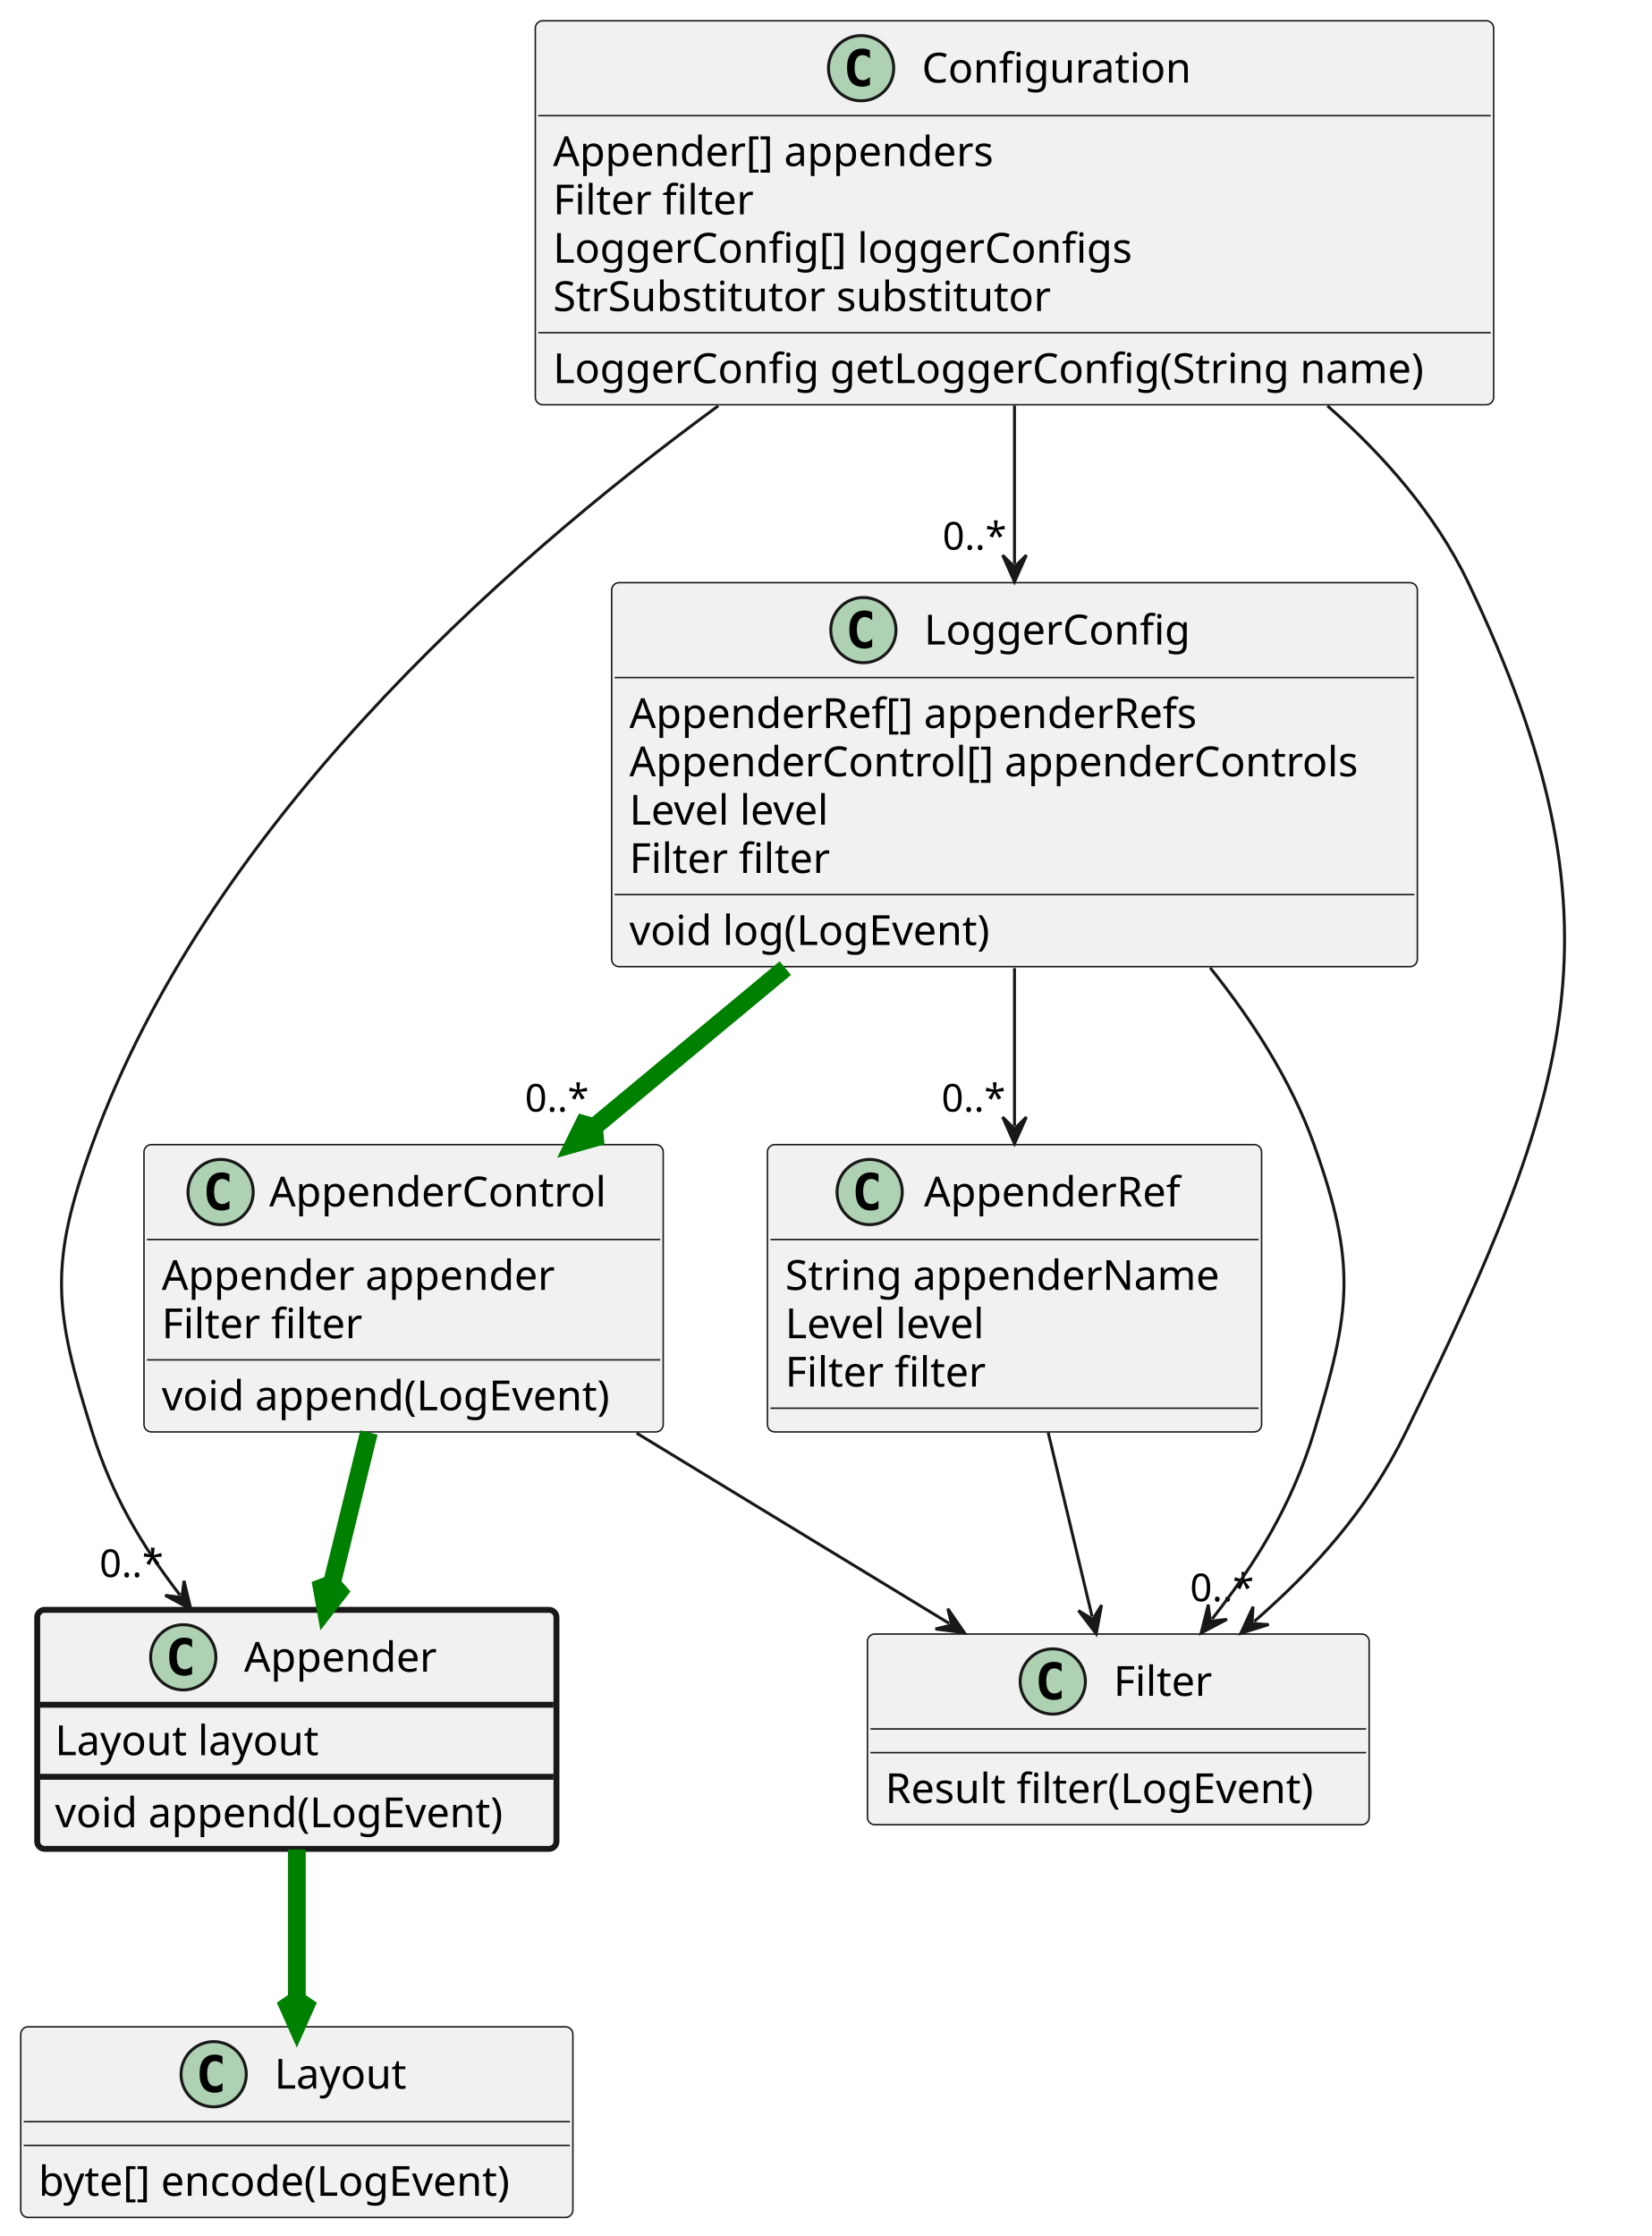
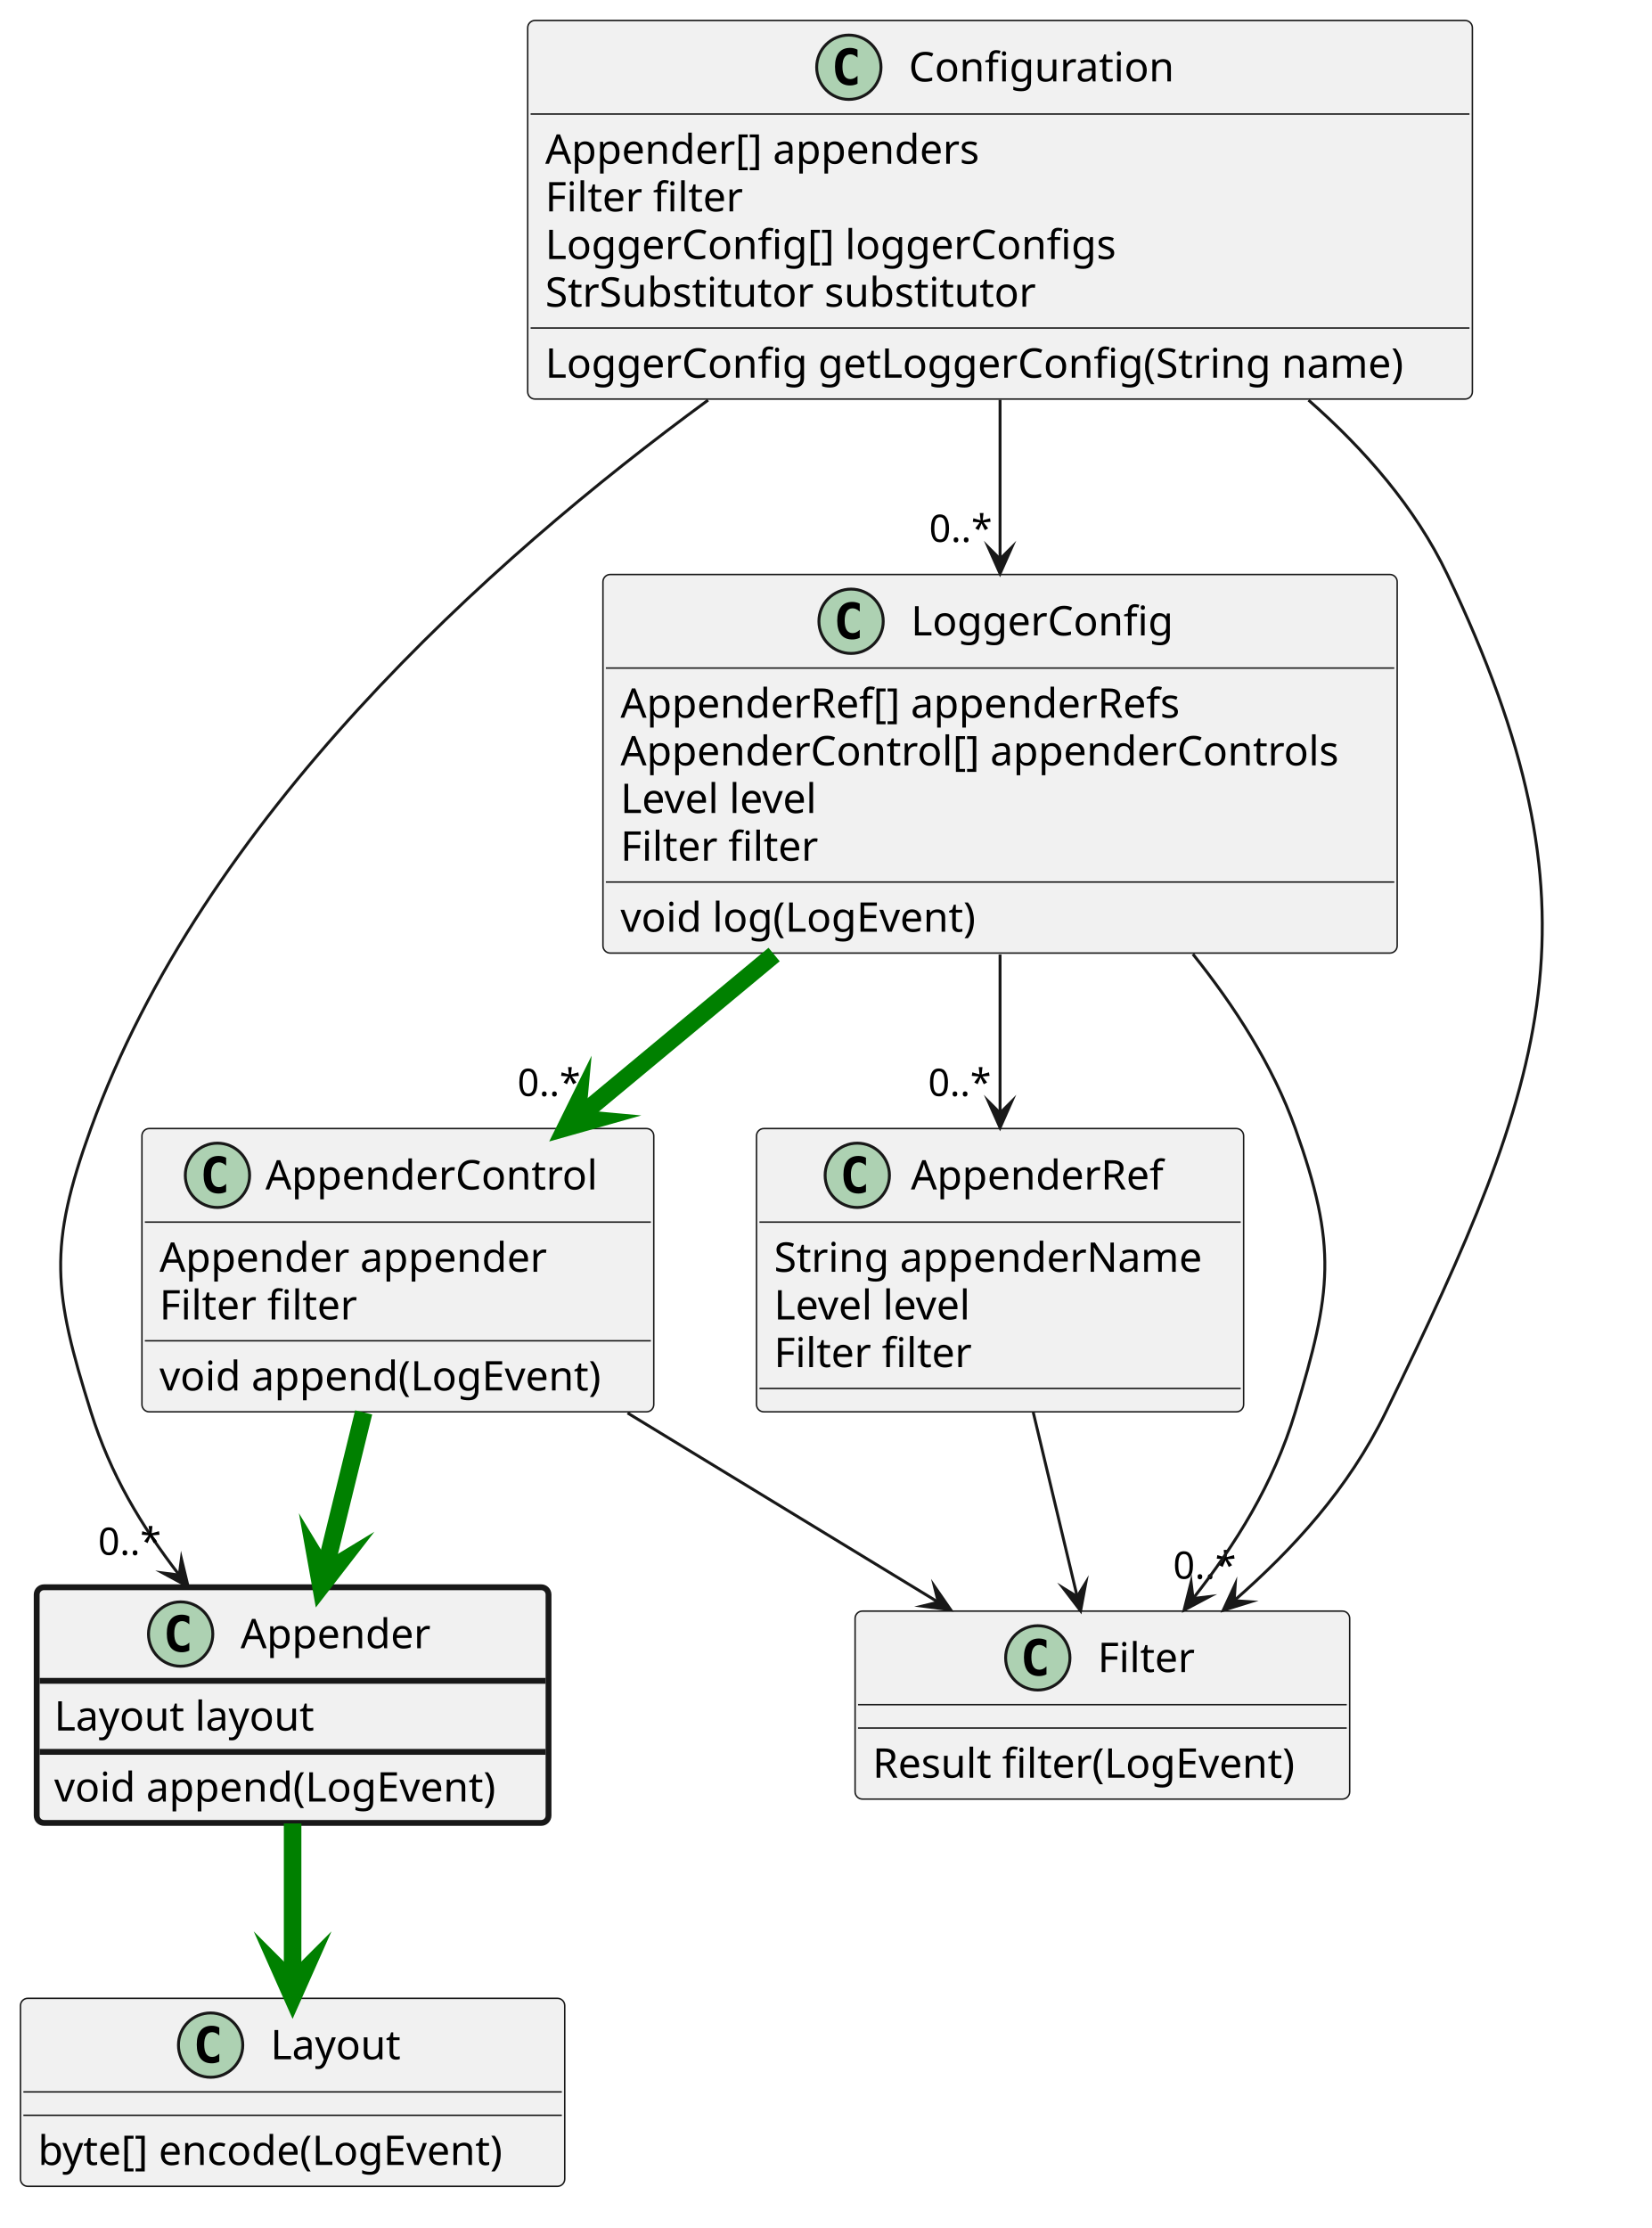
- <svg xmlns="http://www.w3.org/2000/svg" contentStyleType="text/css" data-diagram-type="CLASS" height="754px" preserveAspectRatio="none" style="width:557px;height:754px;background:#FFFFFF;" version="1.1" viewBox="0 0 557 754" width="557px" zoomAndPan="magnify">
+ <svg xmlns="http://www.w3.org/2000/svg" contentStyleType="text/css" data-diagram-type="CLASS" height="762px" preserveAspectRatio="none" style="width:565px;height:762px;background:#FFFFFF;" version="1.1" viewBox="0 0 565 762" width="565px" zoomAndPan="magnify">
  <defs />
  <g>
-     <g class="entity" data-qualified-name="Configuration" data-source-line="1" id="ent0002">
+     <g class="entity" data-qualified-name="Configuration" data-source-line="1" id="ent0001">
      <rect fill="#F1F1F1" height="129.484" rx="2.5" ry="2.5" style="stroke:#181818;stroke-width:0.5;" width="323.151" x="180.51" y="7" />
      <ellipse cx="290.363" cy="23" fill="#ADD1B2" rx="11" ry="11" style="stroke:#181818;stroke-width:1;" />
      <path d="M293.332,28.641 Q292.754,28.938 292.113,29.078 Q291.473,29.234 290.77,29.234 Q288.27,29.234 286.942,27.594 Q285.629,25.938 285.629,22.812 Q285.629,19.688 286.942,18.031 Q288.27,16.375 290.77,16.375 Q291.473,16.375 292.113,16.531 Q292.77,16.688 293.332,16.984 L293.332,19.703 Q292.707,19.125 292.113,18.859 Q291.52,18.578 290.895,18.578 Q289.551,18.578 288.863,19.656 Q288.176,20.719 288.176,22.812 Q288.176,24.906 288.863,25.984 Q289.551,27.047 290.895,27.047 Q291.52,27.047 292.113,26.781 Q292.707,26.5 293.332,25.922 L293.332,28.641 Z " fill="#000000" />
      <text fill="#000000" font-family="sans-serif" font-size="14" lengthAdjust="spacing" textLength="94.944" x="310.863" y="27.847">Configuration</text>
      <line style="stroke:#181818;stroke-width:0.5;" x1="181.51" x2="502.661" y1="39" y2="39" />
      <text fill="#000000" font-family="sans-serif" font-size="14" lengthAdjust="spacing" textLength="157.856" x="186.51" y="55.995">Appender[] appenders</text>
      <text fill="#000000" font-family="sans-serif" font-size="14" lengthAdjust="spacing" textLength="72.707" x="186.51" y="72.292">Filter filter</text>
      <text fill="#000000" font-family="sans-serif" font-size="14" lengthAdjust="spacing" textLength="205.611" x="186.51" y="88.589">LoggerConfig[] loggerConfigs</text>
      <text fill="#000000" font-family="sans-serif" font-size="14" lengthAdjust="spacing" textLength="177.974" x="186.51" y="104.886">StrSubstitutor substitutor</text>
      <line style="stroke:#181818;stroke-width:0.5;" x1="181.51" x2="502.661" y1="112.188" y2="112.188" />
      <text fill="#000000" font-family="sans-serif" font-size="14" lengthAdjust="spacing" textLength="311.151" x="186.51" y="129.183">LoggerConfig getLoggerConfig(String name)</text>
    </g>
-     <g class="entity" data-qualified-name="Filter" data-source-line="9" id="ent0003">
+     <g class="entity" data-qualified-name="Filter" data-source-line="9" id="ent0002">
      <rect fill="#F1F1F1" height="64.297" rx="2.5" ry="2.5" style="stroke:#181818;stroke-width:0.5;" width="169.185" x="292.5" y="551.01" />
      <ellipse cx="354.998" cy="567.01" fill="#ADD1B2" rx="11" ry="11" style="stroke:#181818;stroke-width:1;" />
      <path d="M357.966,572.651 Q357.388,572.947 356.748,573.088 Q356.107,573.244 355.404,573.244 Q352.904,573.244 351.576,571.604 Q350.263,569.947 350.263,566.822 Q350.263,563.697 351.576,562.041 Q352.904,560.385 355.404,560.385 Q356.107,560.385 356.748,560.541 Q357.404,560.697 357.966,560.994 L357.966,563.713 Q357.341,563.135 356.748,562.869 Q356.154,562.588 355.529,562.588 Q354.185,562.588 353.498,563.666 Q352.81,564.729 352.81,566.822 Q352.81,568.916 353.498,569.994 Q354.185,571.057 355.529,571.057 Q356.154,571.057 356.748,570.791 Q357.341,570.51 357.966,569.932 L357.966,572.651 Z " fill="#000000" />
      <text fill="#000000" font-family="sans-serif" font-size="14" lengthAdjust="spacing" textLength="35.69" x="375.498" y="571.857">Filter</text>
      <line style="stroke:#181818;stroke-width:0.5;" x1="293.5" x2="460.685" y1="583.01" y2="583.01" />
      <line style="stroke:#181818;stroke-width:0.5;" x1="293.5" x2="460.685" y1="591.01" y2="591.01" />
      <text fill="#000000" font-family="sans-serif" font-size="14" lengthAdjust="spacing" textLength="157.185" x="298.5" y="608.005">Result filter(LogEvent)</text>
    </g>
-     <g class="entity" data-qualified-name="Appender" data-source-line="11" id="ent0005">
+     <g class="entity" data-qualified-name="Appender" data-source-line="11" id="ent0004">
      <rect fill="#F1F1F1" height="80.594" rx="2.5" ry="2.5" style="stroke:#181818;stroke-width:2;" width="175.085" x="12.55" y="542.86" />
      <ellipse cx="61.796" cy="558.86" fill="#ADD1B2" rx="11" ry="11" style="stroke:#181818;stroke-width:1;" />
      <path d="M64.765,564.501 Q64.187,564.798 63.546,564.938 Q62.906,565.094 62.202,565.094 Q59.702,565.094 58.374,563.454 Q57.062,561.798 57.062,558.673 Q57.062,555.548 58.374,553.891 Q59.702,552.235 62.202,552.235 Q62.906,552.235 63.546,552.391 Q64.202,552.548 64.765,552.844 L64.765,555.563 Q64.14,554.985 63.546,554.719 Q62.952,554.438 62.327,554.438 Q60.984,554.438 60.296,555.516 Q59.609,556.579 59.609,558.673 Q59.609,560.766 60.296,561.844 Q60.984,562.907 62.327,562.907 Q62.952,562.907 63.546,562.641 Q64.14,562.36 64.765,561.782 L64.765,564.501 Z " fill="#000000" />
      <text fill="#000000" font-family="sans-serif" font-size="14" lengthAdjust="spacing" textLength="68.093" x="82.296" y="563.707">Appender</text>
      <line style="stroke:#181818;stroke-width:2;" x1="13.55" x2="186.635" y1="574.86" y2="574.86" />
      <text fill="#000000" font-family="sans-serif" font-size="14" lengthAdjust="spacing" textLength="95.724" x="18.55" y="591.855">Layout layout</text>
      <line style="stroke:#181818;stroke-width:2;" x1="13.55" x2="186.635" y1="599.157" y2="599.157" />
      <text fill="#000000" font-family="sans-serif" font-size="14" lengthAdjust="spacing" textLength="163.085" x="18.55" y="616.152">void append(LogEvent)</text>
    </g>
-     <g class="entity" data-qualified-name="LoggerConfig" data-source-line="13" id="ent0007">
+     <g class="entity" data-qualified-name="LoggerConfig" data-source-line="13" id="ent0006">
      <rect fill="#F1F1F1" height="129.484" rx="2.5" ry="2.5" style="stroke:#181818;stroke-width:0.5;" width="271.684" x="206.25" y="196.48" />
      <ellipse cx="291.128" cy="212.48" fill="#ADD1B2" rx="11" ry="11" style="stroke:#181818;stroke-width:1;" />
      <path d="M294.097,218.121 Q293.519,218.417 292.878,218.558 Q292.238,218.714 291.535,218.714 Q289.035,218.714 287.707,217.074 Q286.394,215.417 286.394,212.292 Q286.394,209.167 287.707,207.511 Q289.035,205.855 291.535,205.855 Q292.238,205.855 292.878,206.011 Q293.535,206.167 294.097,206.464 L294.097,209.183 Q293.472,208.605 292.878,208.339 Q292.285,208.058 291.66,208.058 Q290.316,208.058 289.628,209.136 Q288.941,210.199 288.941,212.292 Q288.941,214.386 289.628,215.464 Q290.316,216.527 291.66,216.527 Q292.285,216.527 292.878,216.261 Q293.472,215.98 294.097,215.402 L294.097,218.121 Z " fill="#000000" />
      <text fill="#000000" font-family="sans-serif" font-size="14" lengthAdjust="spacing" textLength="93.427" x="311.628" y="217.327">LoggerConfig</text>
      <line style="stroke:#181818;stroke-width:0.5;" x1="207.25" x2="476.934" y1="228.48" y2="228.48" />
      <text fill="#000000" font-family="sans-serif" font-size="14" lengthAdjust="spacing" textLength="204.394" x="212.25" y="245.475">AppenderRef[] appenderRefs</text>
      <text fill="#000000" font-family="sans-serif" font-size="14" lengthAdjust="spacing" textLength="259.684" x="212.25" y="261.772">AppenderControl[] appenderControls</text>
      <text fill="#000000" font-family="sans-serif" font-size="14" lengthAdjust="spacing" textLength="74.942" x="212.25" y="278.069">Level level</text>
      <text fill="#000000" font-family="sans-serif" font-size="14" lengthAdjust="spacing" textLength="72.707" x="212.25" y="294.366">Filter filter</text>
      <line style="stroke:#181818;stroke-width:0.5;" x1="207.25" x2="476.934" y1="301.668" y2="301.668" />
      <text fill="#000000" font-family="sans-serif" font-size="14" lengthAdjust="spacing" textLength="131.701" x="212.25" y="318.663">void log(LogEvent)</text>
    </g>
-     <g class="entity" data-qualified-name="Layout" data-source-line="20" id="ent0009">
+     <g class="entity" data-qualified-name="Layout" data-source-line="20" id="ent0008">
      <rect fill="#F1F1F1" height="64.297" rx="2.5" ry="2.5" style="stroke:#181818;stroke-width:0.5;" width="186.18" x="7" y="683.45" />
      <ellipse cx="72.044" cy="699.45" fill="#ADD1B2" rx="11" ry="11" style="stroke:#181818;stroke-width:1;" />
      <path d="M75.013,705.091 Q74.435,705.388 73.794,705.528 Q73.153,705.684 72.45,705.684 Q69.95,705.684 68.622,704.044 Q67.31,702.388 67.31,699.263 Q67.31,696.138 68.622,694.481 Q69.95,692.825 72.45,692.825 Q73.153,692.825 73.794,692.981 Q74.45,693.138 75.013,693.434 L75.013,696.153 Q74.388,695.575 73.794,695.309 Q73.2,695.028 72.575,695.028 Q71.231,695.028 70.544,696.106 Q69.856,697.169 69.856,699.263 Q69.856,701.356 70.544,702.434 Q71.231,703.497 72.575,703.497 Q73.2,703.497 73.794,703.231 Q74.388,702.95 75.013,702.372 L75.013,705.091 Z " fill="#000000" />
      <text fill="#000000" font-family="sans-serif" font-size="14" lengthAdjust="spacing" textLength="47.592" x="92.544" y="704.297">Layout</text>
      <line style="stroke:#181818;stroke-width:0.5;" x1="8" x2="192.18" y1="715.45" y2="715.45" />
      <line style="stroke:#181818;stroke-width:0.5;" x1="8" x2="192.18" y1="723.45" y2="723.45" />
      <text fill="#000000" font-family="sans-serif" font-size="14" lengthAdjust="spacing" textLength="174.18" x="13" y="740.445">byte[] encode(LogEvent)</text>
    </g>
-     <g class="entity" data-qualified-name="AppenderRef" data-source-line="38" id="ent0011">
+     <g class="entity" data-qualified-name="AppenderRef" data-source-line="38" id="ent0010">
      <rect fill="#F1F1F1" height="96.891" rx="2.5" ry="2.5" style="stroke:#181818;stroke-width:0.5;" width="166.629" x="258.78" y="385.97" />
      <ellipse cx="293.25" cy="401.97" fill="#ADD1B2" rx="11" ry="11" style="stroke:#181818;stroke-width:1;" />
      <path d="M296.219,407.611 Q295.641,407.908 295,408.048 Q294.359,408.204 293.656,408.204 Q291.156,408.204 289.828,406.564 Q288.516,404.908 288.516,401.783 Q288.516,398.658 289.828,397.001 Q291.156,395.345 293.656,395.345 Q294.359,395.345 295,395.501 Q295.656,395.658 296.219,395.954 L296.219,398.673 Q295.594,398.095 295,397.829 Q294.406,397.548 293.781,397.548 Q292.438,397.548 291.75,398.626 Q291.062,399.689 291.062,401.783 Q291.062,403.876 291.75,404.954 Q292.438,406.017 293.781,406.017 Q294.406,406.017 295,405.751 Q295.594,405.47 296.219,404.892 L296.219,407.611 Z " fill="#000000" />
      <text fill="#000000" font-family="sans-serif" font-size="14" lengthAdjust="spacing" textLength="91.362" x="311.577" y="406.817">AppenderRef</text>
      <line style="stroke:#181818;stroke-width:0.5;" x1="259.78" x2="424.409" y1="417.97" y2="417.97" />
      <text fill="#000000" font-family="sans-serif" font-size="14" lengthAdjust="spacing" textLength="154.629" x="264.78" y="434.965">String appenderName</text>
      <text fill="#000000" font-family="sans-serif" font-size="14" lengthAdjust="spacing" textLength="74.942" x="264.78" y="451.262">Level level</text>
      <text fill="#000000" font-family="sans-serif" font-size="14" lengthAdjust="spacing" textLength="72.707" x="264.78" y="467.559">Filter filter</text>
      <line style="stroke:#181818;stroke-width:0.5;" x1="259.78" x2="424.409" y1="474.861" y2="474.861" />
    </g>
-     <g class="entity" data-qualified-name="AppenderControl" data-source-line="40" id="ent0013">
+     <g class="entity" data-qualified-name="AppenderControl" data-source-line="40" id="ent0012">
      <rect fill="#F1F1F1" height="96.891" rx="2.5" ry="2.5" style="stroke:#181818;stroke-width:0.5;" width="175.085" x="48.55" y="385.97" />
      <ellipse cx="74.385" cy="401.97" fill="#ADD1B2" rx="11" ry="11" style="stroke:#181818;stroke-width:1;" />
      <path d="M77.354,407.611 Q76.776,407.908 76.135,408.048 Q75.495,408.204 74.791,408.204 Q72.291,408.204 70.963,406.564 Q69.651,404.908 69.651,401.783 Q69.651,398.658 70.963,397.001 Q72.291,395.345 74.791,395.345 Q75.495,395.345 76.135,395.501 Q76.791,395.658 77.354,395.954 L77.354,398.673 Q76.729,398.095 76.135,397.829 Q75.541,397.548 74.916,397.548 Q73.573,397.548 72.885,398.626 Q72.198,399.689 72.198,401.783 Q72.198,403.876 72.885,404.954 Q73.573,406.017 74.916,406.017 Q75.541,406.017 76.135,405.751 Q76.729,405.47 77.354,404.892 L77.354,407.611 Z " fill="#000000" />
      <text fill="#000000" font-family="sans-serif" font-size="14" lengthAdjust="spacing" textLength="119.007" x="90.793" y="406.817">AppenderControl</text>
      <line style="stroke:#181818;stroke-width:0.5;" x1="49.55" x2="222.635" y1="417.97" y2="417.97" />
      <text fill="#000000" font-family="sans-serif" font-size="14" lengthAdjust="spacing" textLength="139.638" x="54.55" y="434.965">Appender appender</text>
      <text fill="#000000" font-family="sans-serif" font-size="14" lengthAdjust="spacing" textLength="72.707" x="54.55" y="451.262">Filter filter</text>
      <line style="stroke:#181818;stroke-width:0.5;" x1="49.55" x2="222.635" y1="458.564" y2="458.564" />
      <text fill="#000000" font-family="sans-serif" font-size="14" lengthAdjust="spacing" textLength="163.085" x="54.55" y="475.559">void append(LogEvent)</text>
    </g>
-     <g class="link" data-entity-1="ent0002" data-entity-2="ent0003" data-link-type="dependency" data-source-line="9" id="lnk4">
-       <path codeLine="9" d="M447.61,136.85 C466.82,153.71 484.2,173.67 495.09,196.48 C550.07,311.66 529.99,368.13 474.09,482.86 C461.21,509.29 443.094,529.128 422.924,546.788" fill="none" id="Configuration-to-Filter" style="stroke:#181818;stroke-width:1;" />
-       <polygon fill="#181818" points="418.41,550.74,427.816,547.821,422.172,547.446,422.546,541.802,418.41,550.74" style="stroke:#181818;stroke-width:1;" />
+     <g class="link" data-entity-1="ent0001" data-entity-2="ent0002" data-link-type="dependency" data-source-line="9" id="lnk3">
+       <path codeLine="9" d="M447.61,136.85 C466.82,153.71 484.2,173.67 495.09,196.48 C550.07,311.66 529.99,368.13 474.09,482.86 C461.21,509.29 442.342,529.786 422.172,547.446" fill="none" id="Configuration-to-Filter" style="stroke:#181818;stroke-width:1;" />
+       <polygon fill="#181818" points="418.41,550.74,427.816,547.821,422.172,547.446,422.546,541.802,418.41,550.74" style="stroke:#181818;stroke-width:1;stroke-linejoin:miter;stroke-miterlimit:10;" />
      <text fill="#000000" font-family="sans-serif" font-size="13" lengthAdjust="spacing" textLength="23.036" x="401.284" y="539.961">0..*</text>
    </g>
-     <g class="link" data-entity-1="ent0002" data-entity-2="ent0005" data-link-type="dependency" data-source-line="11" id="lnk6">
-       <path codeLine="11" d="M242.21,136.85 C166.63,192.2 69.52,279.87 31.09,385.97 C16.42,426.46 18.21,441.77 31.09,482.86 C37.87,504.49 47.552,520.794 60.712,537.904" fill="none" id="Configuration-to-Appender" style="stroke:#181818;stroke-width:1;" />
-       <polygon fill="#181818" points="64.37,542.66,62.054,533.087,61.322,538.697,55.712,537.965,64.37,542.66" style="stroke:#181818;stroke-width:1;" />
+     <g class="link" data-entity-1="ent0001" data-entity-2="ent0004" data-link-type="dependency" data-source-line="11" id="lnk5">
+       <path codeLine="11" d="M242.21,136.85 C166.63,192.2 69.52,279.87 31.09,385.97 C16.42,426.46 18.21,441.77 31.09,482.86 C37.87,504.49 48.162,521.587 61.322,538.697" fill="none" id="Configuration-to-Appender" style="stroke:#181818;stroke-width:1;" />
+       <polygon fill="#181818" points="64.37,542.66,62.054,533.087,61.322,538.697,55.712,537.965,64.37,542.66" style="stroke:#181818;stroke-width:1;stroke-linejoin:miter;stroke-miterlimit:10;" />
      <text fill="#000000" font-family="sans-serif" font-size="13" lengthAdjust="spacing" textLength="23.036" x="33.552" y="531.788">0..*</text>
    </g>
-     <g class="link" data-entity-1="ent0002" data-entity-2="ent0007" data-link-type="dependency" data-source-line="13" id="lnk8">
-       <path codeLine="13" d="M342.09,136.74 C342.09,155.94 342.09,171 342.09,190.2" fill="none" id="Configuration-to-LoggerConfig" style="stroke:#181818;stroke-width:1;" />
-       <polygon fill="#181818" points="342.09,196.2,346.09,187.2,342.09,191.2,338.09,187.2,342.09,196.2" style="stroke:#181818;stroke-width:1;" />
+     <g class="link" data-entity-1="ent0001" data-entity-2="ent0006" data-link-type="dependency" data-source-line="13" id="lnk7">
+       <path codeLine="13" d="M342.09,136.74 C342.09,155.94 342.09,172 342.09,191.2" fill="none" id="Configuration-to-LoggerConfig" style="stroke:#181818;stroke-width:1;" />
+       <polygon fill="#181818" points="342.09,196.2,346.09,187.2,342.09,191.2,338.09,187.2,342.09,196.2" style="stroke:#181818;stroke-width:1;stroke-linejoin:miter;stroke-miterlimit:10;" />
      <text fill="#000000" font-family="sans-serif" font-size="13" lengthAdjust="spacing" textLength="23.036" x="317.834" y="185.342">0..*</text>
    </g>
-     <g class="link" data-entity-1="ent0005" data-entity-2="ent0009" data-link-type="dependency" data-source-line="20" id="lnk10">
-       <path codeLine="20" d="M100.09,623.65 C100.09,642.69 100.09,659.23 100.09,677.1" fill="none" id="Appender-to-Layout" style="stroke:#008000;stroke-width:6;" />
-       <polygon fill="#008000" points="100.09,683.1,104.09,674.1,100.09,678.1,96.09,674.1,100.09,683.1" style="stroke:#008000;stroke-width:6;" />
+     <g class="link" data-entity-1="ent0004" data-entity-2="ent0008" data-link-type="dependency" data-source-line="20" id="lnk9">
+       <path codeLine="20" d="M100.09,623.65 C100.09,642.69 100.09,660.23 100.09,678.1" fill="none" id="Appender-to-Layout" style="stroke:#008000;stroke-width:6;" />
+       <polygon fill="#008000" points="100.09,683.1,104.09,674.1,100.09,678.1,96.09,674.1,100.09,683.1" style="stroke:#008000;stroke-width:6;stroke-linejoin:miter;stroke-miterlimit:10;" />
    </g>
-     <g class="link" data-entity-1="ent0007" data-entity-2="ent0011" data-link-type="dependency" data-source-line="38" id="lnk12">
-       <path codeLine="38" d="M342.09,326.46 C342.09,346.1 342.09,361.34 342.09,379.68" fill="none" id="LoggerConfig-to-AppenderRef" style="stroke:#181818;stroke-width:1;" />
-       <polygon fill="#181818" points="342.09,385.68,346.09,376.68,342.09,380.68,338.09,376.68,342.09,385.68" style="stroke:#181818;stroke-width:1;" />
+     <g class="link" data-entity-1="ent0006" data-entity-2="ent0010" data-link-type="dependency" data-source-line="38" id="lnk11">
+       <path codeLine="38" d="M342.09,326.46 C342.09,346.1 342.09,362.34 342.09,380.68" fill="none" id="LoggerConfig-to-AppenderRef" style="stroke:#181818;stroke-width:1;" />
+       <polygon fill="#181818" points="342.09,385.68,346.09,376.68,342.09,380.68,338.09,376.68,342.09,385.68" style="stroke:#181818;stroke-width:1;stroke-linejoin:miter;stroke-miterlimit:10;" />
      <text fill="#000000" font-family="sans-serif" font-size="13" lengthAdjust="spacing" textLength="23.036" x="317.475" y="374.848">0..*</text>
    </g>
-     <g class="link" data-entity-1="ent0007" data-entity-2="ent0013" data-link-type="dependency" data-source-line="40" id="lnk14">
-       <path codeLine="40" d="M264.8,326.46 C241.16,346.1 220.214,363.504 198.154,381.844" fill="none" id="LoggerConfig-to-AppenderControl" style="stroke:#008000;stroke-width:6;" />
-       <polygon fill="#008000" points="193.54,385.68,203.018,383.002,197.385,382.483,197.904,376.851,193.54,385.68" style="stroke:#008000;stroke-width:6;" />
+     <g class="link" data-entity-1="ent0006" data-entity-2="ent0012" data-link-type="dependency" data-source-line="40" id="lnk13">
+       <path codeLine="40" d="M264.8,326.46 C241.16,346.1 219.445,364.144 197.385,382.483" fill="none" id="LoggerConfig-to-AppenderControl" style="stroke:#008000;stroke-width:6;" />
+       <polygon fill="#008000" points="193.54,385.68,203.018,383.002,197.385,382.483,197.904,376.851,193.54,385.68" style="stroke:#008000;stroke-width:6;stroke-linejoin:miter;stroke-miterlimit:10;" />
      <text fill="#000000" font-family="sans-serif" font-size="13" lengthAdjust="spacing" textLength="23.036" x="177.004" y="374.848">0..*</text>
    </g>
-     <g class="link" data-entity-1="ent0007" data-entity-2="ent0003" data-link-type="dependency" data-source-line="42" id="lnk15">
-       <path codeLine="42" d="M408.06,326.33 C422.35,344.15 435.46,364.55 443.09,385.97 C457.54,426.53 455.54,441.64 443.09,482.86 C435.55,507.83 423.141,527.547 408.731,545.937" fill="none" id="LoggerConfig-to-Filter" style="stroke:#181818;stroke-width:1;" />
-       <polygon fill="#181818" points="405.03,550.66,413.73,546.043,408.114,546.724,407.433,541.109,405.03,550.66" style="stroke:#181818;stroke-width:1;" />
+     <g class="link" data-entity-1="ent0006" data-entity-2="ent0002" data-link-type="dependency" data-source-line="42" id="lnk14">
+       <path codeLine="42" d="M408.06,326.33 C422.35,344.15 435.46,364.55 443.09,385.97 C457.54,426.53 455.54,441.64 443.09,482.86 C435.55,507.83 422.524,528.334 408.114,546.724" fill="none" id="LoggerConfig-to-Filter" style="stroke:#181818;stroke-width:1;" />
+       <polygon fill="#181818" points="405.03,550.66,413.73,546.043,408.114,546.724,407.433,541.109,405.03,550.66" style="stroke:#181818;stroke-width:1;stroke-linejoin:miter;stroke-miterlimit:10;" />
    </g>
-     <g class="link" data-entity-1="ent0011" data-entity-2="ent0003" data-link-type="dependency" data-source-line="50" id="lnk16">
-       <path codeLine="50" d="M353.45,483.06 C358.76,505.32 363.55,525.363 368.25,545.093" fill="none" id="AppenderRef-to-Filter" style="stroke:#181818;stroke-width:1;" />
-       <polygon fill="#181818" points="369.64,550.93,371.445,541.248,368.481,546.066,363.663,543.102,369.64,550.93" style="stroke:#181818;stroke-width:1;" />
+     <g class="link" data-entity-1="ent0010" data-entity-2="ent0002" data-link-type="dependency" data-source-line="50" id="lnk15">
+       <path codeLine="50" d="M353.45,483.06 C358.76,505.32 363.781,526.336 368.481,546.066" fill="none" id="AppenderRef-to-Filter" style="stroke:#181818;stroke-width:1;" />
+       <polygon fill="#181818" points="369.64,550.93,371.445,541.248,368.481,546.066,363.663,543.102,369.64,550.93" style="stroke:#181818;stroke-width:1;stroke-linejoin:miter;stroke-miterlimit:10;" />
    </g>
-     <g class="link" data-entity-1="ent0013" data-entity-2="ent0005" data-link-type="dependency" data-source-line="58" id="lnk17">
-       <path codeLine="58" d="M124.4,483.06 C119.68,502.31 115.72,518.433 111.22,536.773" fill="none" id="AppenderControl-to-Appender" style="stroke:#008000;stroke-width:6;" />
-       <polygon fill="#008000" points="109.79,542.6,115.819,534.812,110.981,537.744,108.05,532.906,109.79,542.6" style="stroke:#008000;stroke-width:6;" />
+     <g class="link" data-entity-1="ent0012" data-entity-2="ent0004" data-link-type="dependency" data-source-line="58" id="lnk16">
+       <path codeLine="58" d="M124.4,483.06 C119.68,502.31 115.481,519.404 110.981,537.744" fill="none" id="AppenderControl-to-Appender" style="stroke:#008000;stroke-width:6;" />
+       <polygon fill="#008000" points="109.79,542.6,115.819,534.812,110.981,537.744,108.05,532.906,109.79,542.6" style="stroke:#008000;stroke-width:6;stroke-linejoin:miter;stroke-miterlimit:10;" />
    </g>
-     <g class="link" data-entity-1="ent0013" data-entity-2="ent0003" data-link-type="dependency" data-source-line="60" id="lnk18">
-       <path codeLine="60" d="M214.67,483.26 C250.93,505.34 287.856,527.819 320.086,547.449" fill="none" id="AppenderControl-to-Filter" style="stroke:#181818;stroke-width:1;" />
-       <polygon fill="#181818" points="325.21,550.57,319.604,542.472,320.94,547.969,315.443,549.305,325.21,550.57" style="stroke:#181818;stroke-width:1;" />
+     <g class="link" data-entity-1="ent0012" data-entity-2="ent0002" data-link-type="dependency" data-source-line="60" id="lnk17">
+       <path codeLine="60" d="M214.67,483.26 C250.93,505.34 288.71,528.339 320.94,547.969" fill="none" id="AppenderControl-to-Filter" style="stroke:#181818;stroke-width:1;" />
+       <polygon fill="#181818" points="325.21,550.57,319.604,542.472,320.94,547.969,315.443,549.305,325.21,550.57" style="stroke:#181818;stroke-width:1;stroke-linejoin:miter;stroke-miterlimit:10;" />
    </g>
  </g>
</svg>
